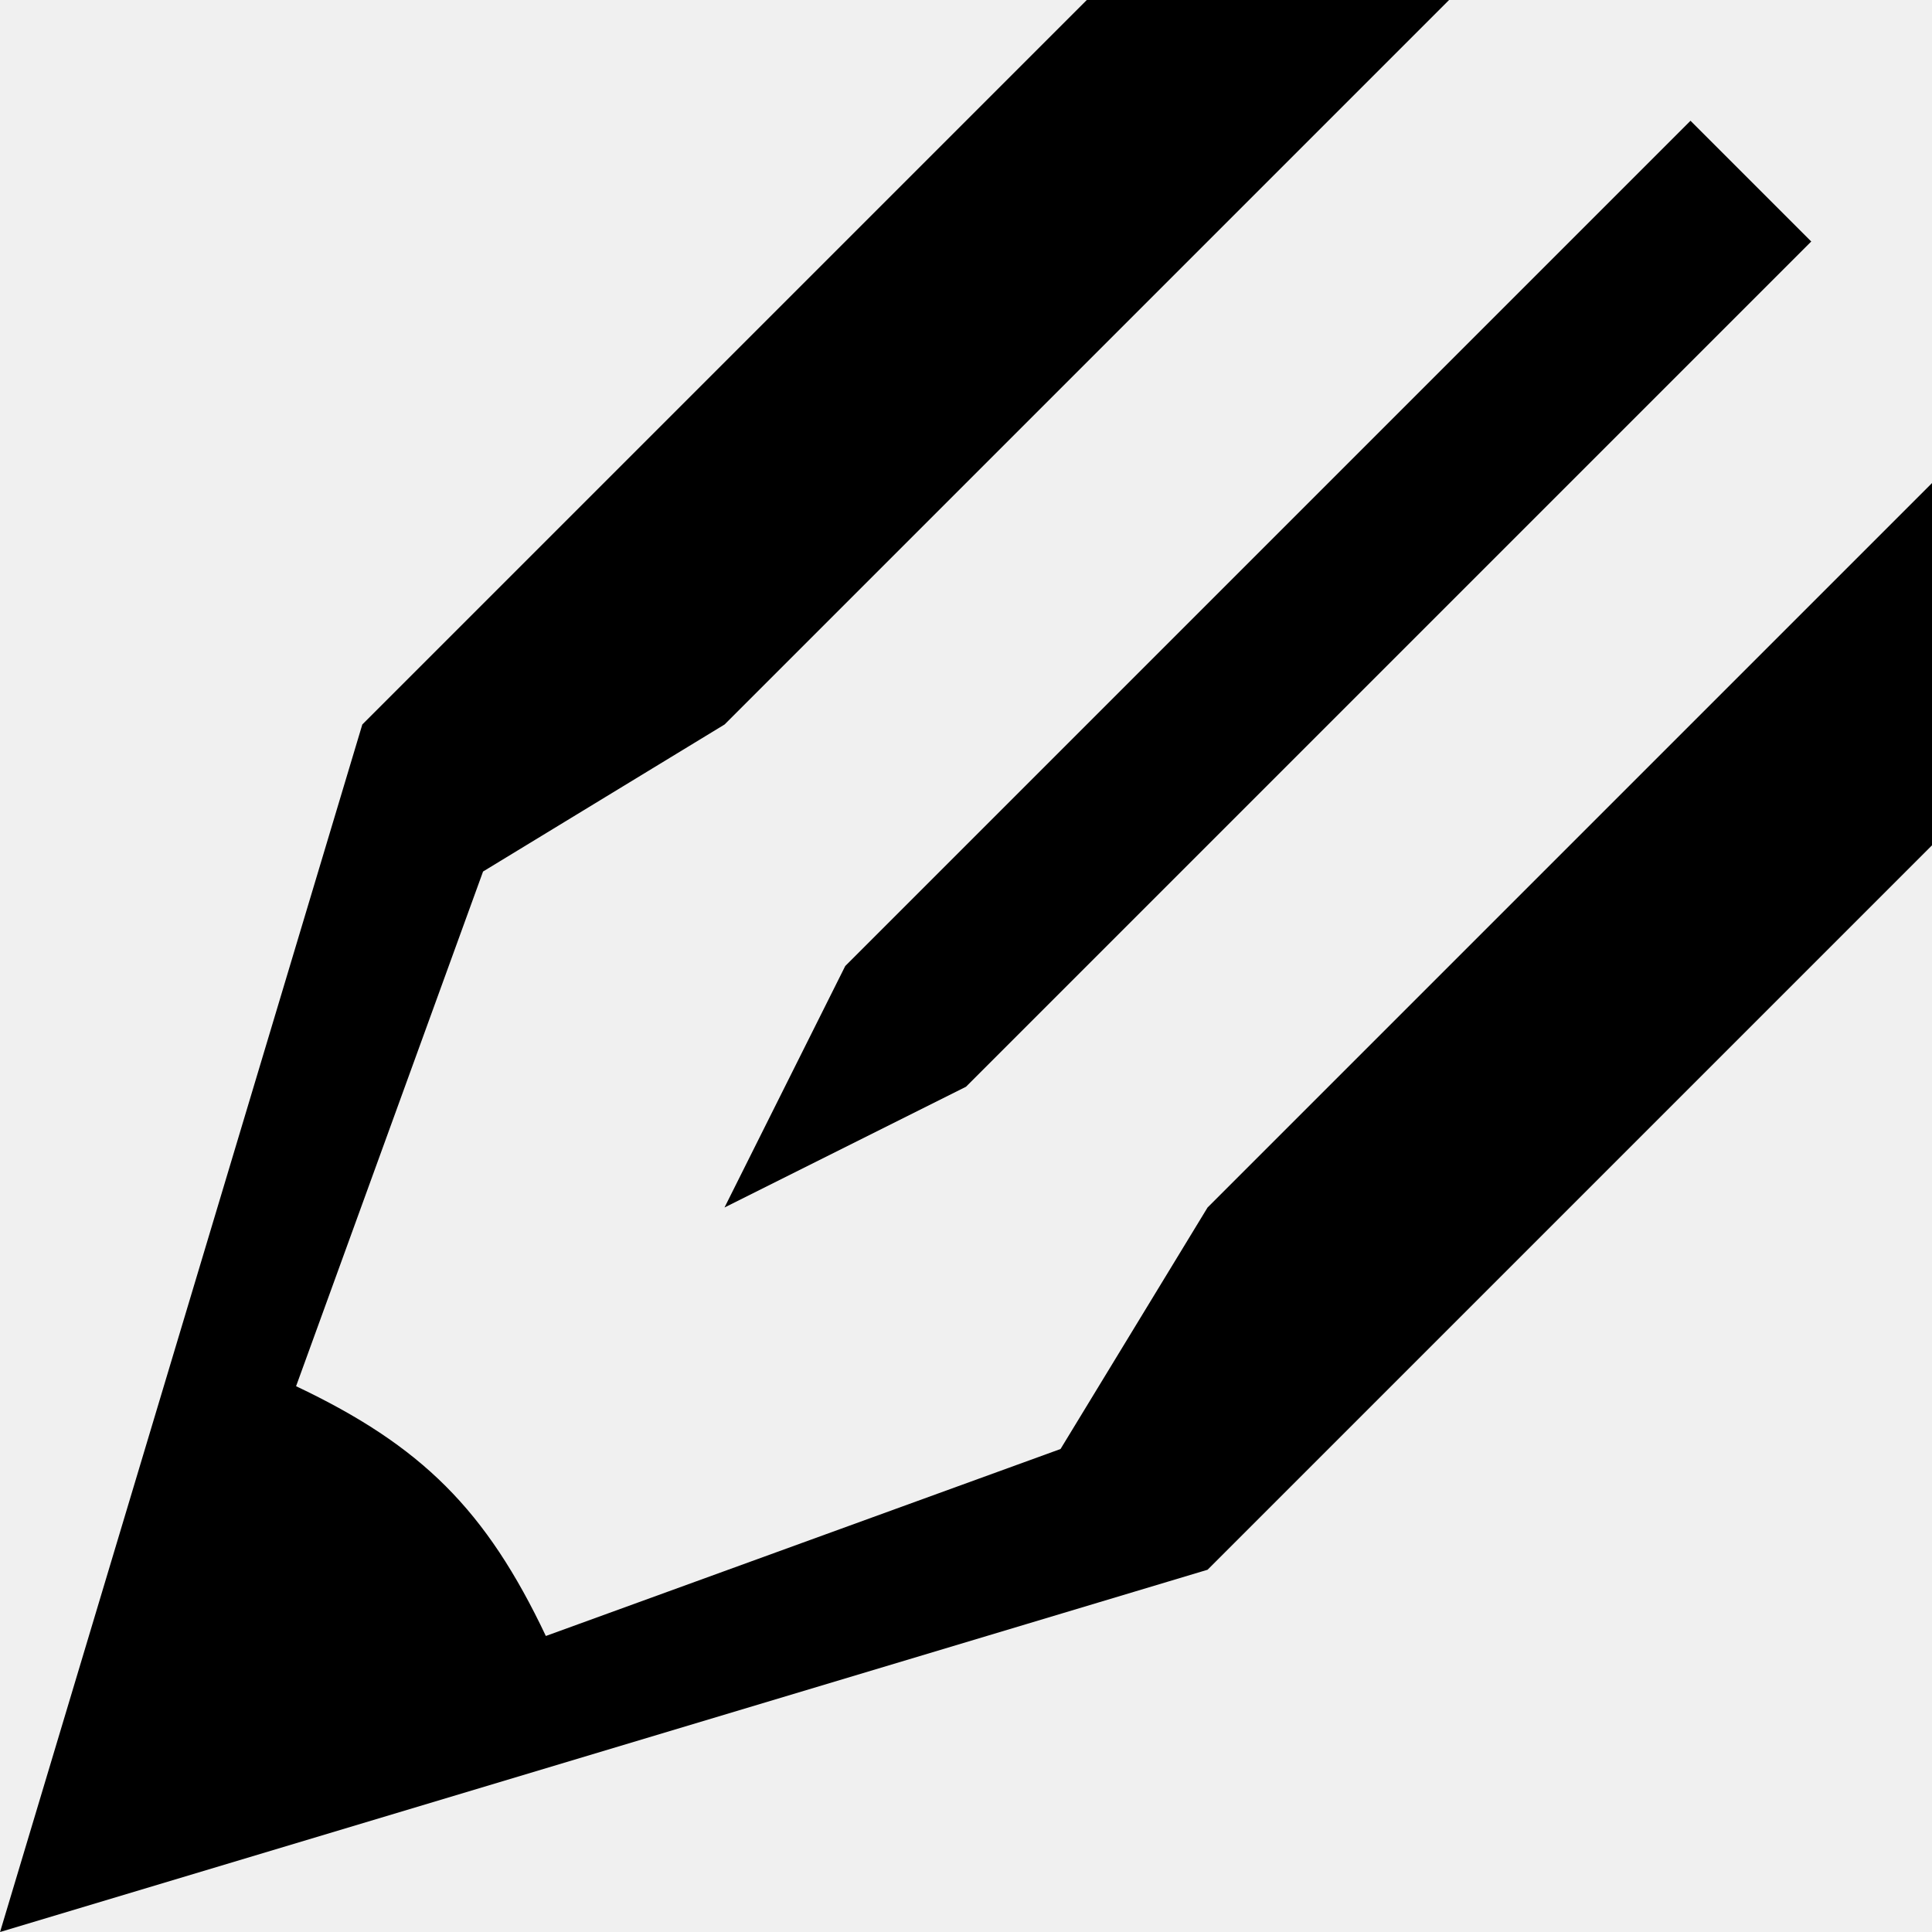
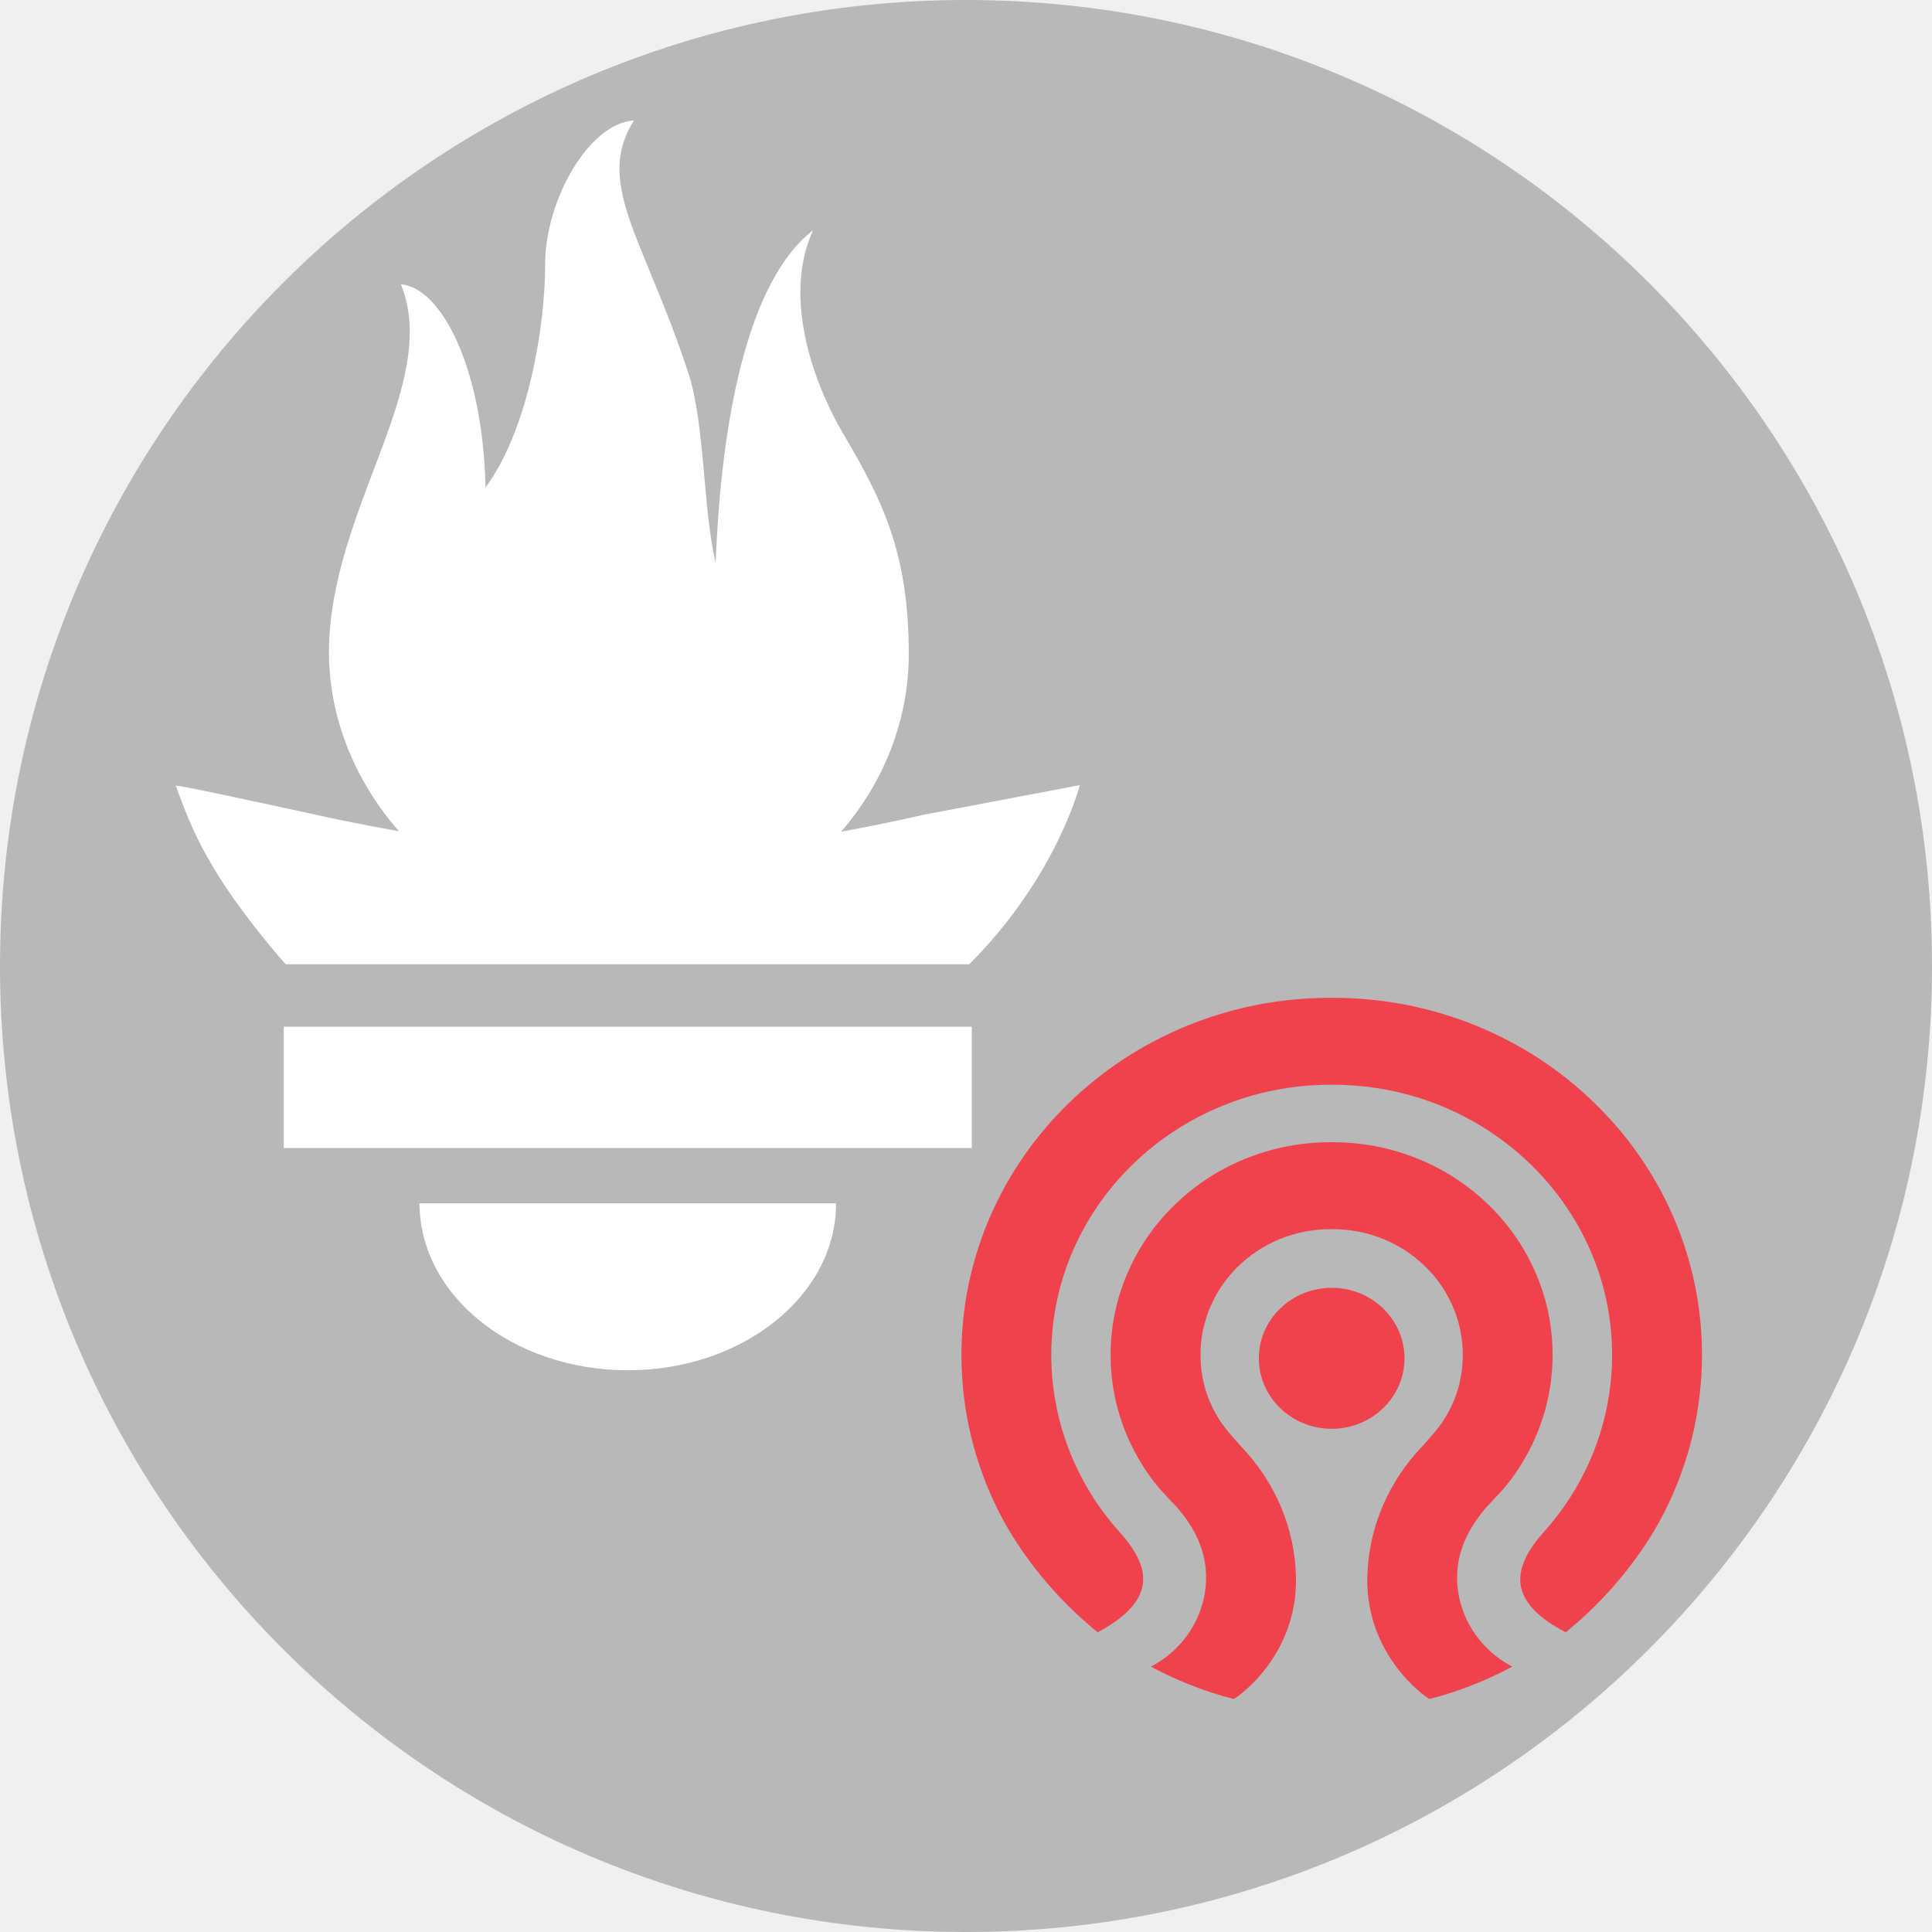
- <svg xmlns="http://www.w3.org/2000/svg" version="1.1" width="32" height="32" viewBox="0 0 32 32">
-   <path d="M12 20l4-2 14-14-2-2-14 14-2 4zM9.041 27.097c-0.989-2.085-2.052-3.149-4.137-4.137l3.097-8.525 4-2.435 12-12h-6l-12 12-6 20 20-6 12-12v-6l-12 12-2.435 4z" />
+ <svg xmlns="http://www.w3.org/2000/svg" viewBox="0 0 100 100">
+   <path style="fill:#b8b8b8" d="M 50,0 C 22.387,0 0,22.385 0,50 0,77.613 22.387,100 50,100 77.614,100 100,77.613 100,50 100,22.385 77.613,0 50,0 Z" />
+   <path style="fill:#ffffff" d="m 32.808,6.236 c -2.296,0.135 -4.591,4.07 -4.591,7.458 0,3.273 -0.91,8.61 -3.085,11.532 -0.148,-6.312 -2.335,-10.348 -4.38,-10.51 2.101,5.218 -3.724,11.673 -3.724,19.06 0,3.365 1.349,6.658 3.62,9.247 -2.366,-0.419 -3.983,-0.783 -3.983,-0.783 -3.145,-0.688 -7.58,-1.645 -7.566,-1.57 0.834,2.291 1.693,4.538 5.338,8.843 0.114,0.134 0.233,0.264 0.351,0.396 h 35.383 c 4.537,-4.548 5.718,-9.271 5.717,-9.27 l -8.125,1.541 c 1e-6,0 -1.728,0.412 -4.23,0.869 2.2,-2.529 3.505,-5.765 3.505,-9.201 -1e-6,-5.125 -1.284,-7.835 -3.401,-11.412 C 42.326,20.22 40.407,15.609 42.079,11.923 38.289,14.85 37.262,23.326 37.042,29.135 36.379,26.338 36.488,21.927 35.629,19.306 33.338,12.328 30.762,9.516 32.808,6.236 Z M 14.688,53.143 v 6.281 h 35.612 V 53.143 Z m 7.027,9.142 c 0,4.77 4.827,8.639 10.78,8.639 5.953,0 10.78,-3.869 10.78,-8.639 z" />
+   <g fill="#f0424d">
+     <path d="m 81.04,84.486 c -1.363,-0.702 -2.142,-1.493 -2.314,-2.352 -0.166,-0.832 0.217,-1.757 1.173,-2.829 2.285,-2.536 3.543,-5.795 3.543,-9.175 0,-7.709 -6.482,-13.983 -14.449,-13.983 -0.013,0 -0.064,5.43e-4 -0.064,5.43e-4 0,0 -0.052,-5.43e-4 -0.066,-5.43e-4 -7.968,0 -14.448,6.273 -14.448,13.983 0,3.381 1.258,6.639 3.543,9.177 0.963,1.079 1.337,1.967 1.178,2.791 -0.166,0.858 -0.946,1.66 -2.321,2.388 -2.108,-1.701 -3.973,-3.973 -5.123,-6.252 -0.624,-1.237 -1.104,-2.543 -1.428,-3.882 -0.333,-1.376 -0.5,-2.797 -0.5,-4.221 0,-2.493 0.504,-4.915 1.5,-7.196 0.963,-2.2 2.339,-4.178 4.094,-5.874 1.753,-1.697 3.796,-3.029 6.07,-3.961 2.356,-0.964 4.857,-1.453 7.435,-1.453 0.014,0 0.064,0 0.064,0 0,0 0.053,0 0.066,0 2.578,0 5.08,0.489 7.436,1.453 2.274,0.931 4.317,2.263 6.07,3.961 1.753,1.696 3.131,3.674 4.093,5.874 0.996,2.281 1.502,4.702 1.502,7.196 0,1.425 -0.169,2.845 -0.501,4.221 -0.324,1.339 -0.804,2.645 -1.428,3.882 -1.15,2.28 -3.013,4.552 -5.124,6.253" />
+     <path d="m 73.992,87.944 c -0.222,-0.135 -0.98,-0.681 -1.72,-1.672 -0.709,-0.947 -1.544,-2.518 -1.5,-4.622 0.027,-1.266 0.29,-2.499 0.781,-3.663 0.488,-1.154 1.188,-2.211 2.079,-3.142 l 0.005,-0.007 c 0.066,-0.074 0.131,-0.147 0.197,-0.22 0.336,-0.378 0.684,-0.768 0.961,-1.224 0.342,-0.561 0.591,-1.151 0.739,-1.754 0.228,-0.931 0.241,-1.92 0.037,-2.858 -0.188,-0.862 -0.567,-1.698 -1.096,-2.418 -0.512,-0.698 -1.18,-1.307 -1.931,-1.76 -0.783,-0.473 -1.682,-0.79 -2.599,-0.916 -0.31,-0.043 -0.63,-0.065 -0.951,-0.065 -0.022,0 -0.047,0 -0.069,0 -0.022,0 -0.045,0 -0.068,0 -0.32,0 -0.641,0.022 -0.95,0.065 -0.916,0.126 -1.815,0.442 -2.599,0.916 -0.751,0.453 -1.42,1.062 -1.932,1.76 -0.529,0.72 -0.906,1.556 -1.096,2.418 -0.203,0.938 -0.191,1.927 0.038,2.858 0.147,0.603 0.396,1.193 0.738,1.754 0.279,0.456 0.626,0.846 0.962,1.224 0.066,0.073 0.131,0.146 0.197,0.22 l 0.004,0.007 c 0.893,0.93 1.592,1.988 2.08,3.142 0.491,1.164 0.755,2.397 0.781,3.663 0.044,2.104 -0.79,3.675 -1.499,4.622 -0.741,0.991 -1.498,1.537 -1.721,1.672 -0.372,-0.096 -0.743,-0.204 -1.107,-0.323 -1.098,-0.356 -2.166,-0.812 -3.182,-1.357 1.746,-0.909 2.856,-2.684 2.856,-4.618 0,-1.28 -0.514,-2.508 -1.528,-3.648 -0.015,-0.017 -0.031,-0.031 -0.042,-0.043 -0.002,-0.003 -0.005,-0.005 -0.008,-0.008 -0.1,-0.107 -0.198,-0.212 -0.295,-0.314 -0.291,-0.309 -0.567,-0.602 -0.814,-0.922 -0.92,-1.189 -1.593,-2.582 -1.949,-4.03 -0.386,-1.574 -0.408,-3.244 -0.063,-4.828 0.318,-1.461 0.96,-2.878 1.855,-4.097 0.866,-1.179 1.994,-2.207 3.262,-2.973 1.329,-0.802 2.852,-1.339 4.405,-1.553 0.526,-0.073 1.064,-0.109 1.602,-0.109 0.023,0 0.075,0 0.075,0 0.022,0 0.045,0 0.068,0 0.538,0 1.078,0.036 1.603,0.109 1.553,0.214 3.075,0.75 4.404,1.553 1.268,0.765 2.397,1.793 3.263,2.973 0.894,1.219 1.536,2.636 1.855,4.097 0.344,1.585 0.322,3.254 -0.064,4.828 -0.357,1.448 -1.029,2.842 -1.95,4.03 -0.247,0.32 -0.522,0.613 -0.814,0.922 -0.096,0.102 -0.194,0.207 -0.294,0.314 -0.003,0.003 -0.006,0.005 -0.009,0.008 -0.012,0.011 -0.028,0.026 -0.042,0.045 -1.027,1.19 -1.527,2.383 -1.527,3.645 0,1.934 1.11,3.709 2.858,4.618 -1.016,0.546 -2.085,1.001 -3.183,1.357 -0.364,0.118 -0.737,0.226 -1.108,0.323" />
+     <path d="m 68.928,73.955 c -2.079,0 -3.771,-1.637 -3.771,-3.649 0,-2.013 1.692,-3.65 3.771,-3.65 2.079,0 3.77,1.637 3.77,3.65 0,2.012 -1.691,3.649 -3.77,3.649" />
+   </g>
</svg>
